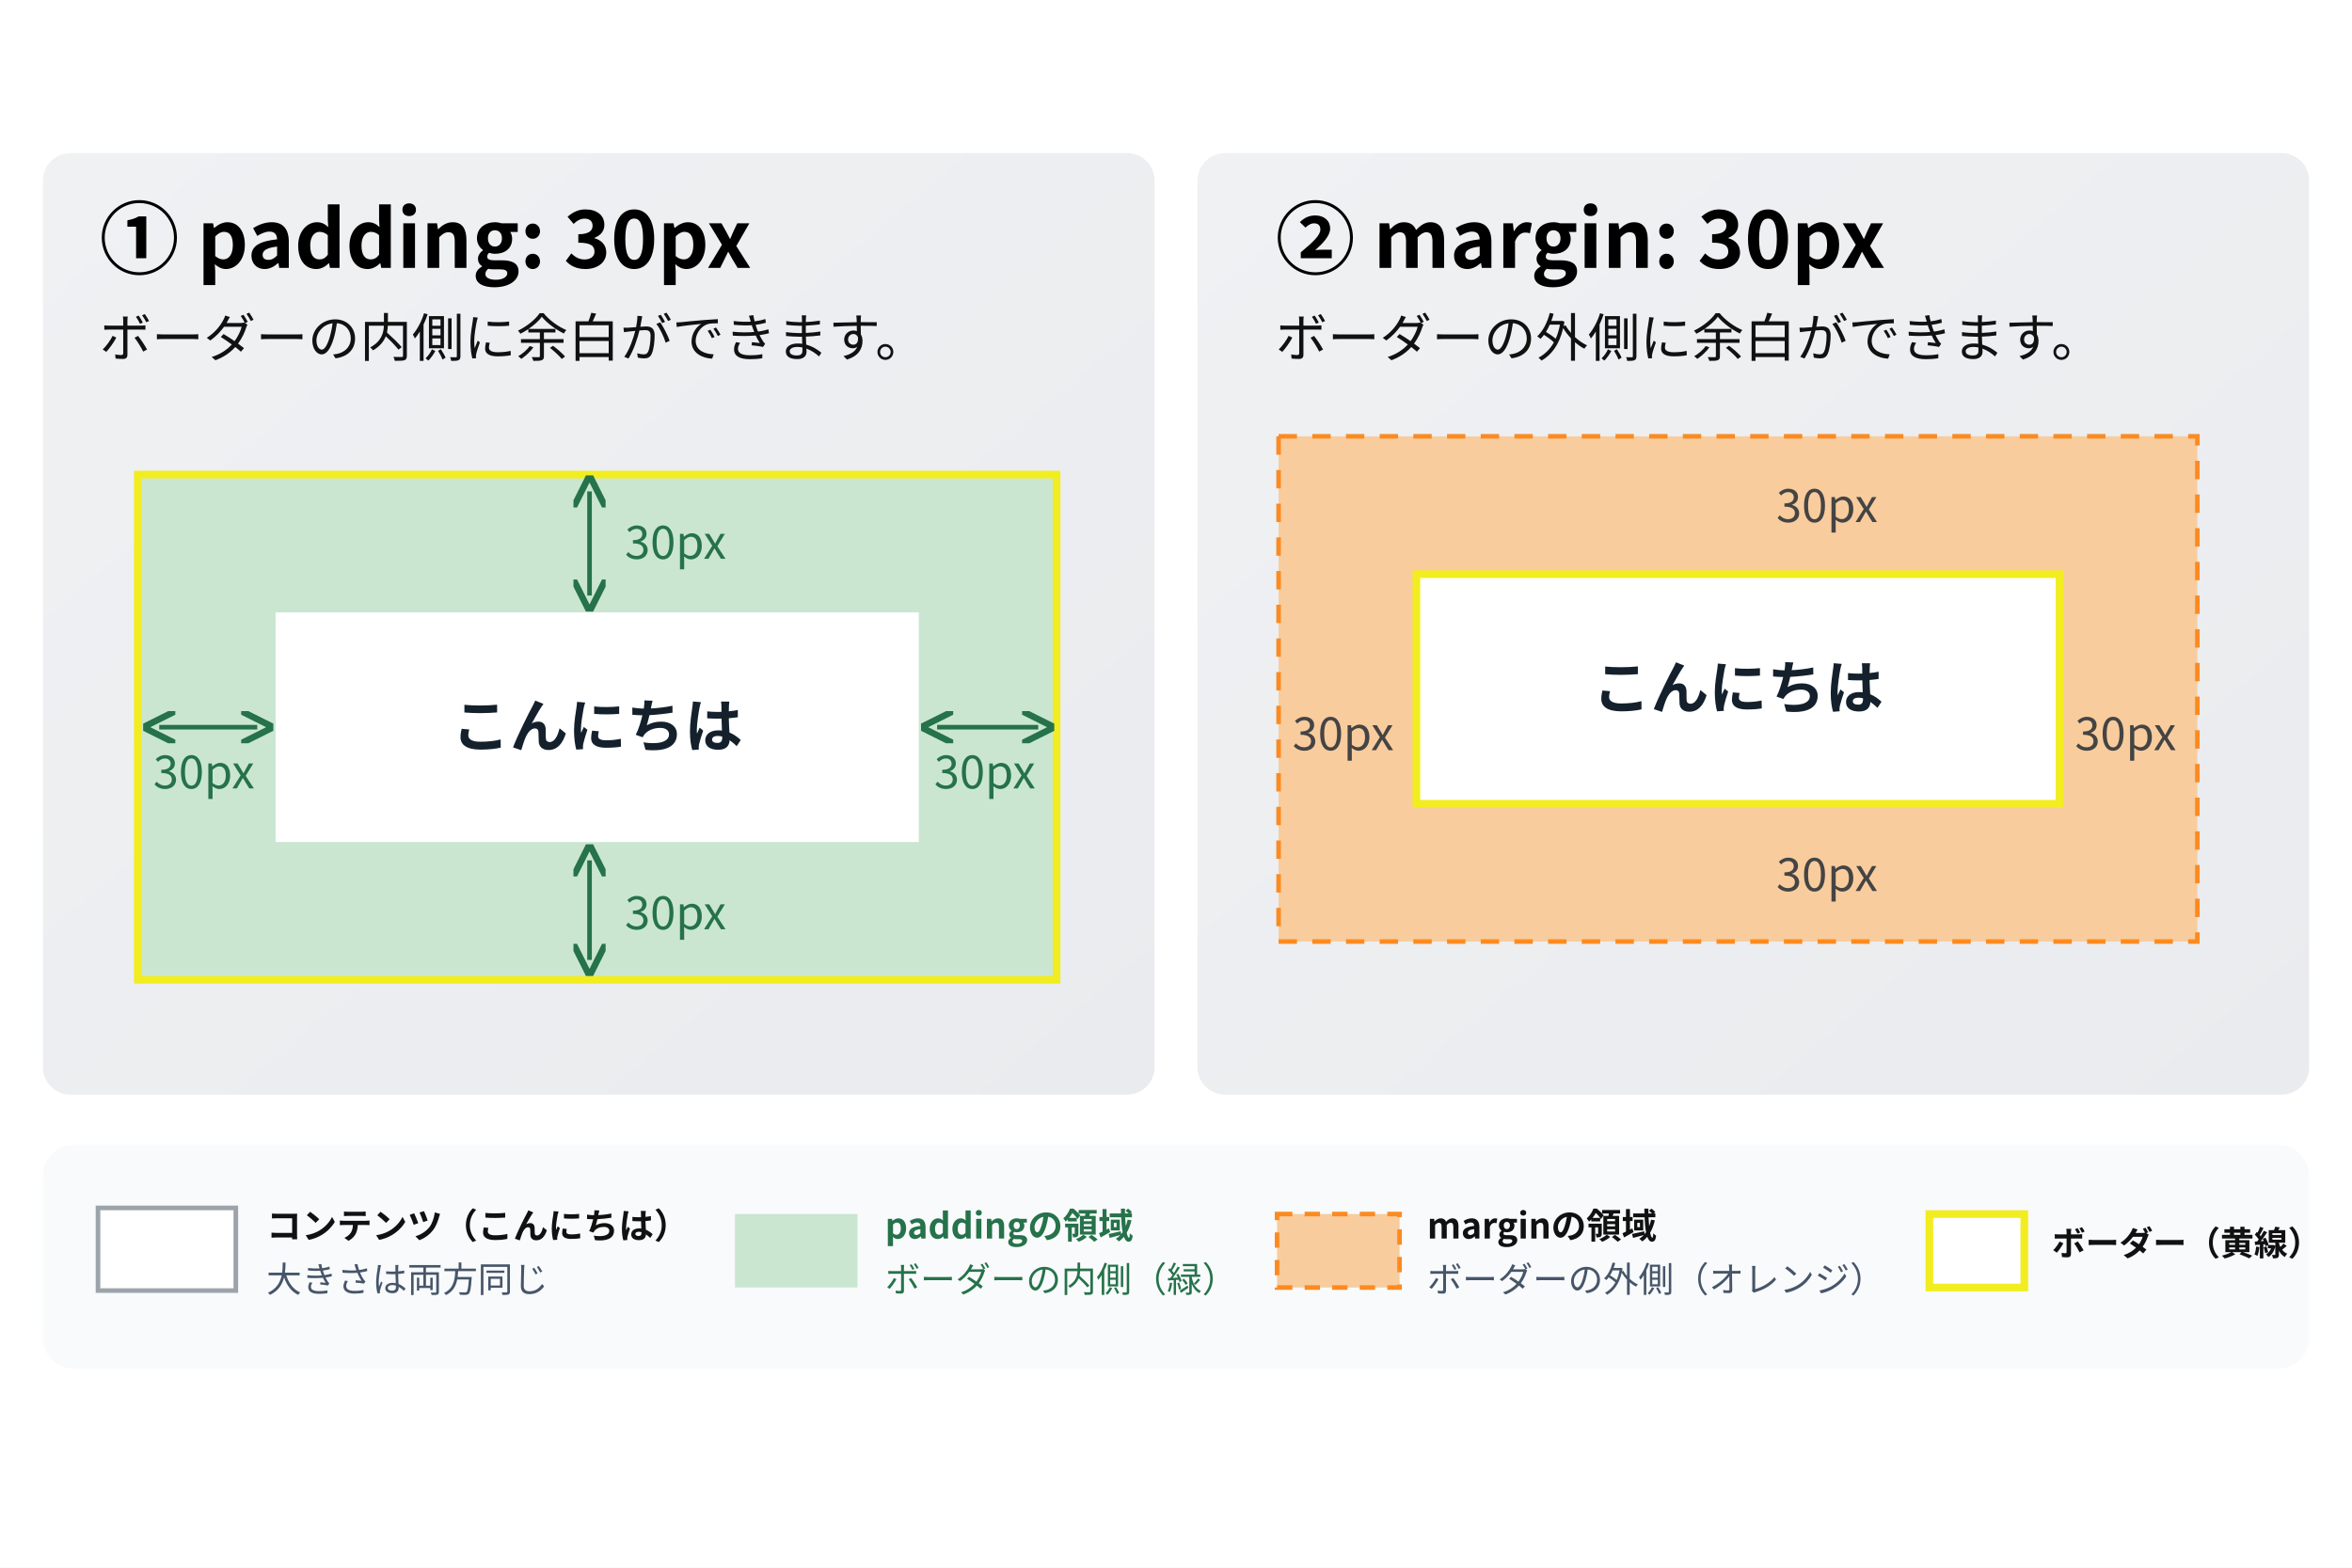
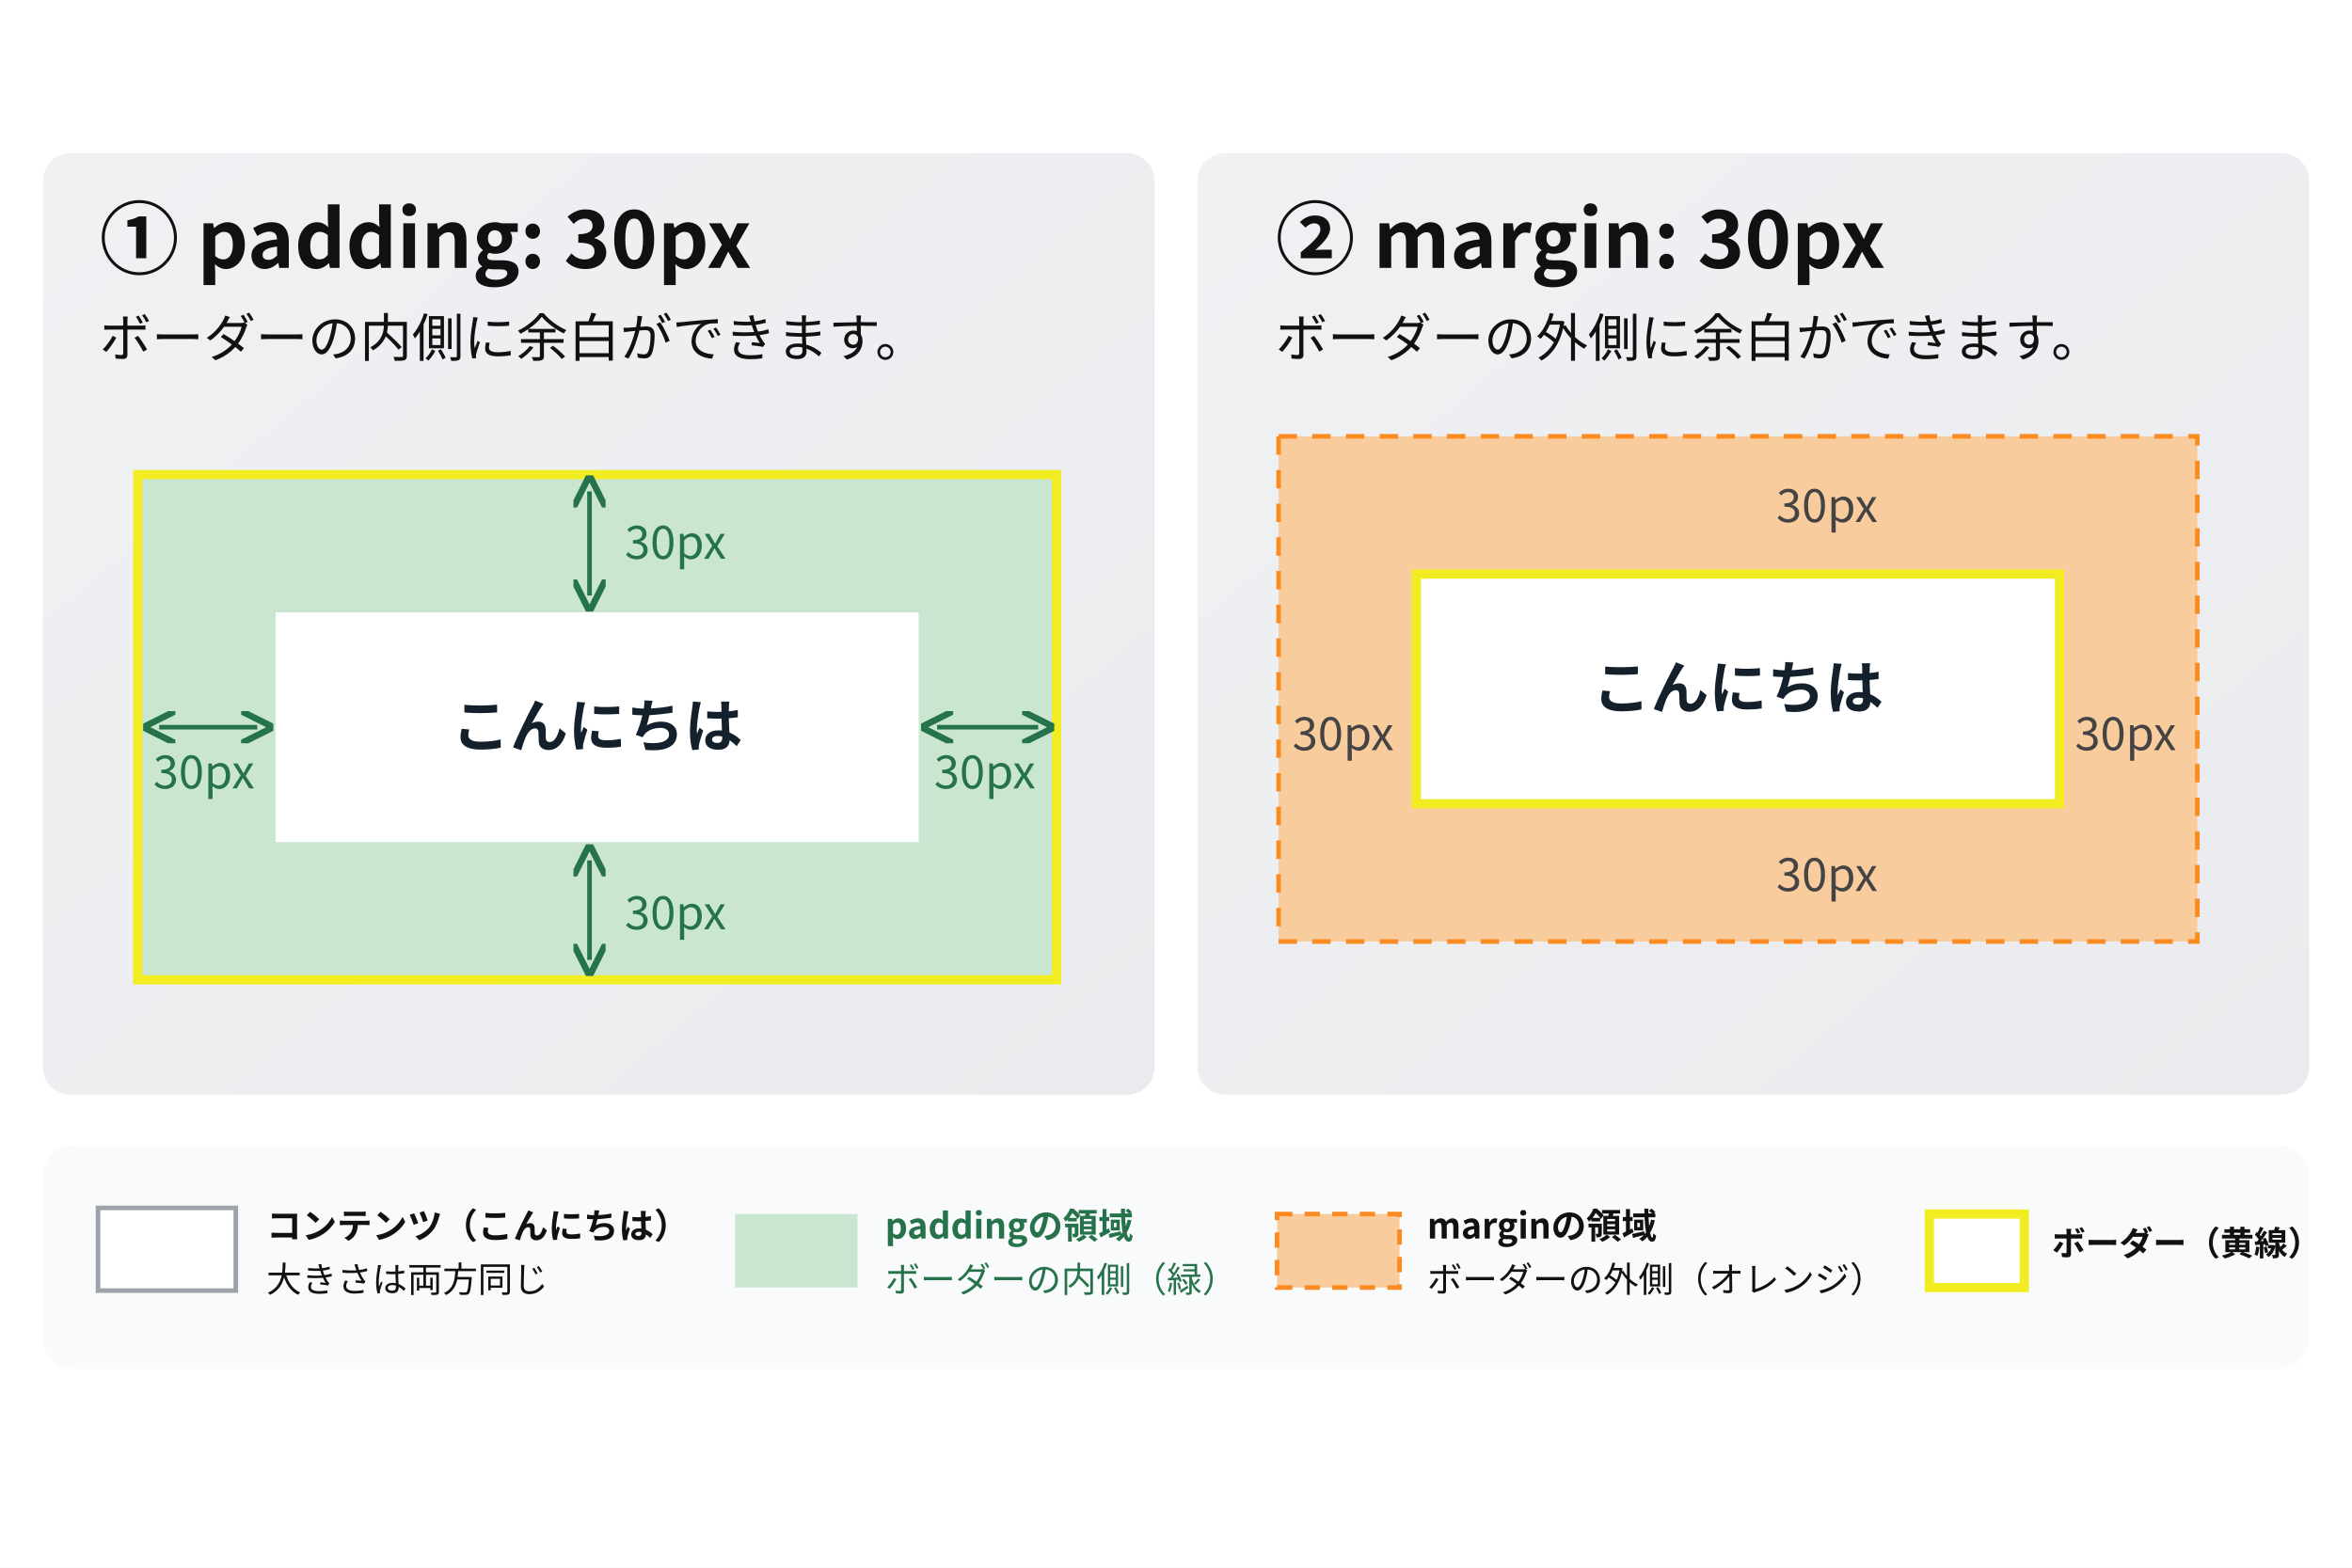
<svg xmlns="http://www.w3.org/2000/svg" width="1536" height="1024" viewBox="0 0 1536 1024" role="img" aria-labelledby="title desc">
  <defs>
    <marker id="black" viewBox="0 0 10 10" refX="5" refY="5" markerWidth="7" markerHeight="7" orient="auto-start-reverse">
      <path d="M 0 0 L 10 5 L 0 10" fill="none" stroke="#111111" stroke-width="2" />
    </marker>
    <marker id="blue" viewBox="0 0 10 10" refX="5" refY="5" markerWidth="7" markerHeight="7" orient="auto-start-reverse">
      <path d="M 0 0 L 10 5 L 0 10" fill="none" stroke="#26724a" stroke-width="2" />
    </marker>
    <marker id="orange" viewBox="0 0 10 10" refX="5" refY="5" markerWidth="7" markerHeight="7" orient="auto-start-reverse">
      <path d="M 0 0 L 10 5 L 0 10" fill="none" stroke="#444444" stroke-width="2" />
    </marker>
    <marker id="white" viewBox="0 0 10 10" refX="5" refY="5" markerWidth="7" markerHeight="7" orient="auto-start-reverse">
      <path d="M 0 0 L 10 5 L 0 10" fill="none" stroke="#ffffff" stroke-width="2" />
    </marker>
    <linearGradient id="blueFill" x2="1" y2="1">
      <stop stop-color="#d9eaff" />
      <stop offset="1" stop-color="#cfe3fc" />
    </linearGradient>
    <linearGradient id="redFill" x2="1" y2="1">
      <stop stop-color="#ff8585" />
      <stop offset="1" stop-color="#ff9494" />
    </linearGradient>
    <linearGradient id="childFill" x2="1" y2="1">
      <stop stop-color="#f9c8cd" />
      <stop offset="1" stop-color="#f3bfc5" />
    </linearGradient>
    <linearGradient id="marginFill" x2="1" y2="1">
      <stop stop-color="#f9cc9d" />
      <stop offset="1" stop-color="#f9cc9d" />
    </linearGradient>
    <linearGradient id="grayPanel" x2="1" y2="1">
      <stop stop-color="#f0f1f3" />
      <stop offset="1" stop-color="#e9ebee" />
    </linearGradient>
  </defs>
  <g font-family="Yu Gothic, Meiryo, Noto Sans CJK JP, sans-serif">
    <rect x="0" y="0" width="1536" height="1024" rx="0" fill="#ffffff" />
    <rect x="28" y="100" width="726" height="615" rx="18" fill="url(#grayPanel)" />
    <rect x="782" y="100" width="726" height="615" rx="18" fill="url(#grayPanel)" />
-     <text x="65" y="175" font-size="52" fill="#000" font-weight="700" text-anchor="start">① padding: 30px</text>
+     <text x="65" y="175" font-size="52" font-weight="700" text-anchor="start" fill="#111111">① padding: 30px</text>
    <text x="65" y="233" font-size="34" fill="#111111" font-weight="400" text-anchor="start">ボーダーの内側に余白ができます。</text>
-     <text x="833" y="175" font-size="52" fill="#000" font-weight="700" text-anchor="start">② margin: 30px</text>
+     <text x="833" y="175" font-size="52" font-weight="700" text-anchor="start" fill="#111111">② margin: 30px</text>
    <text x="833" y="233" font-size="34" fill="#111111" font-weight="400" text-anchor="start">ボーダーの外側に余白ができます。</text>
-     <rect x="90" y="310" width="600" height="330" rx="0" fill="#cae6d1" stroke="#f2ed20" stroke-width="5" />
+     <rect x="90" y="310" width="600" height="330" rx="0" fill="#cae6d1" stroke="#f2ed20" stroke-width="6" />
    <rect x="180" y="400" width="420" height="150" rx="0" fill="#fff" />
    <text x="390" y="488" font-size="38" fill="#14212c" font-weight="700" text-anchor="middle">こんにちは</text>
    <rect x="835" y="285" width="600" height="330" rx="0" fill="url(#marginFill)" stroke="#fb8b21" stroke-width="3" stroke-dasharray="12 10" />
-     <rect x="925" y="375" width="420" height="150" rx="0" fill="#fff" stroke="#f2ed20" stroke-width="5" />
+     <rect x="925" y="375" width="420" height="150" rx="0" fill="#fff" stroke="#f2ed20" stroke-width="6" />
    <text x="1135" y="463" font-size="38" fill="#14212c" font-weight="700" text-anchor="middle">こんにちは</text>
    <line x1="385" y1="321" x2="385" y2="389" stroke="#26724a" stroke-width="3" marker-start="url(#blue)" marker-end="url(#blue)" />
    <line x1="104" y1="475" x2="168" y2="475" stroke="#26724a" stroke-width="3" marker-start="url(#blue)" marker-end="url(#blue)" />
    <line x1="612" y1="475" x2="678" y2="475" stroke="#26724a" stroke-width="3" marker-start="url(#blue)" marker-end="url(#blue)" />
    <line x1="385" y1="562" x2="385" y2="627" stroke="#26724a" stroke-width="3" marker-start="url(#blue)" marker-end="url(#blue)" />
    <text x="408" y="365" font-size="30" fill="#26724a" font-weight="400" text-anchor="start">30px</text>
    <text x="100" y="515" font-size="30" fill="#26724a" font-weight="400" text-anchor="start">30px</text>
    <text x="610" y="515" font-size="30" fill="#26724a" font-weight="400" text-anchor="start">30px</text>
    <text x="408" y="607" font-size="30" fill="#26724a" font-weight="400" text-anchor="start">30px</text>
-     <text x="1160" y="341" font-size="30" fill="#444444" font-weight="400" text-anchor="start">30px</text>
-     <text x="844" y="490" font-size="30" fill="#444444" font-weight="400" text-anchor="start">30px</text>
-     <text x="1355" y="490" font-size="30" fill="#444444" font-weight="400" text-anchor="start">30px</text>
-     <text x="1160" y="582" font-size="30" fill="#444444" font-weight="400" text-anchor="start">30px</text>
+     <text x="1160" y="341" font-size="30" font-weight="400" text-anchor="start" fill="#444444">30px</text>
+     <text x="844" y="490" font-size="30" font-weight="400" text-anchor="start" fill="#444444">30px</text>
+     <text x="1355" y="490" font-size="30" font-weight="400" text-anchor="start" fill="#444444">30px</text>
+     <text x="1160" y="582" font-size="30" font-weight="400" text-anchor="start" fill="#444444">30px</text>
    <rect x="28" y="748" width="1480" height="146" rx="20" fill="#f8fafc" />
    <rect x="64" y="789" width="90" height="54" rx="0" fill="#fff" stroke="#9ca3aa" stroke-width="3" />
    <text x="174" y="809" font-size="23" fill="#111" font-weight="600" text-anchor="start">コンテンツ（こんにちは）</text>
-     <text x="174" y="844" font-size="23" fill="#475569" font-weight="400" text-anchor="start">大きさは両方同じ</text>
+     <text style="fill:#111111" x="174" y="844" font-size="23" fill="#111111" font-weight="400" text-anchor="start">大きさは両方同じ</text>
    <rect x="480" y="793" width="80" height="48" rx="0" fill="#cae6d1" />
    <text x="578" y="809" font-size="23" fill="#26724a" font-weight="600" text-anchor="start">paddingの領域</text>
    <text x="578" y="844" font-size="23" fill="#26724a" font-weight="400" text-anchor="start">ボーダーの内側（緑）</text>
    <rect x="834" y="793" width="80" height="48" rx="0" fill="url(#marginFill)" stroke="#fb8b21" stroke-width="3" stroke-dasharray="10 8" />
    <text x="932" y="809" font-size="23" fill="#111" font-weight="600" text-anchor="start">marginの領域</text>
-     <text x="932" y="844" font-size="23" fill="#475569" font-weight="400" text-anchor="start">ボーダーの外側（オレンジ）</text>
-     <rect x="1260" y="793" width="62" height="48" rx="0" fill="#fff" stroke="#f2ed20" stroke-width="5" />
+     <text style="fill:#111111" x="932" y="844" font-size="23" fill="#111111" font-weight="400" text-anchor="start">ボーダーの外側（オレンジ）</text>
+     <rect x="1260" y="793" width="62" height="48" rx="0" fill="#fff" stroke="#f2ed20" stroke-width="6" />
    <text x="1340" y="820" font-size="22" fill="#111" font-weight="600" text-anchor="start">ボーダー（黄線）</text>
  </g>
</svg>
